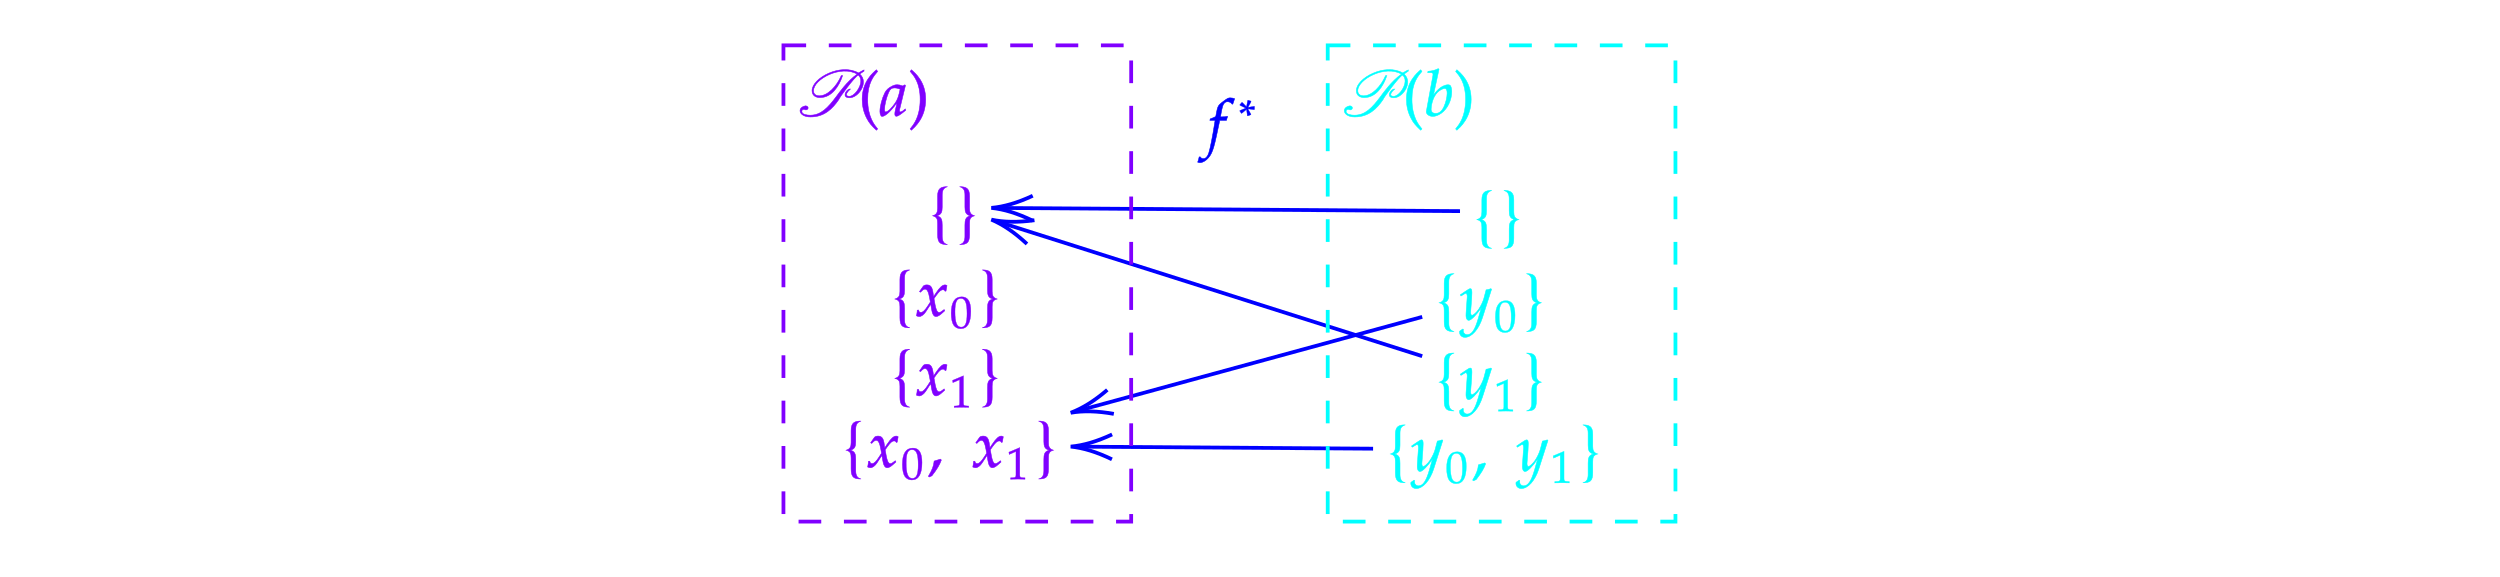
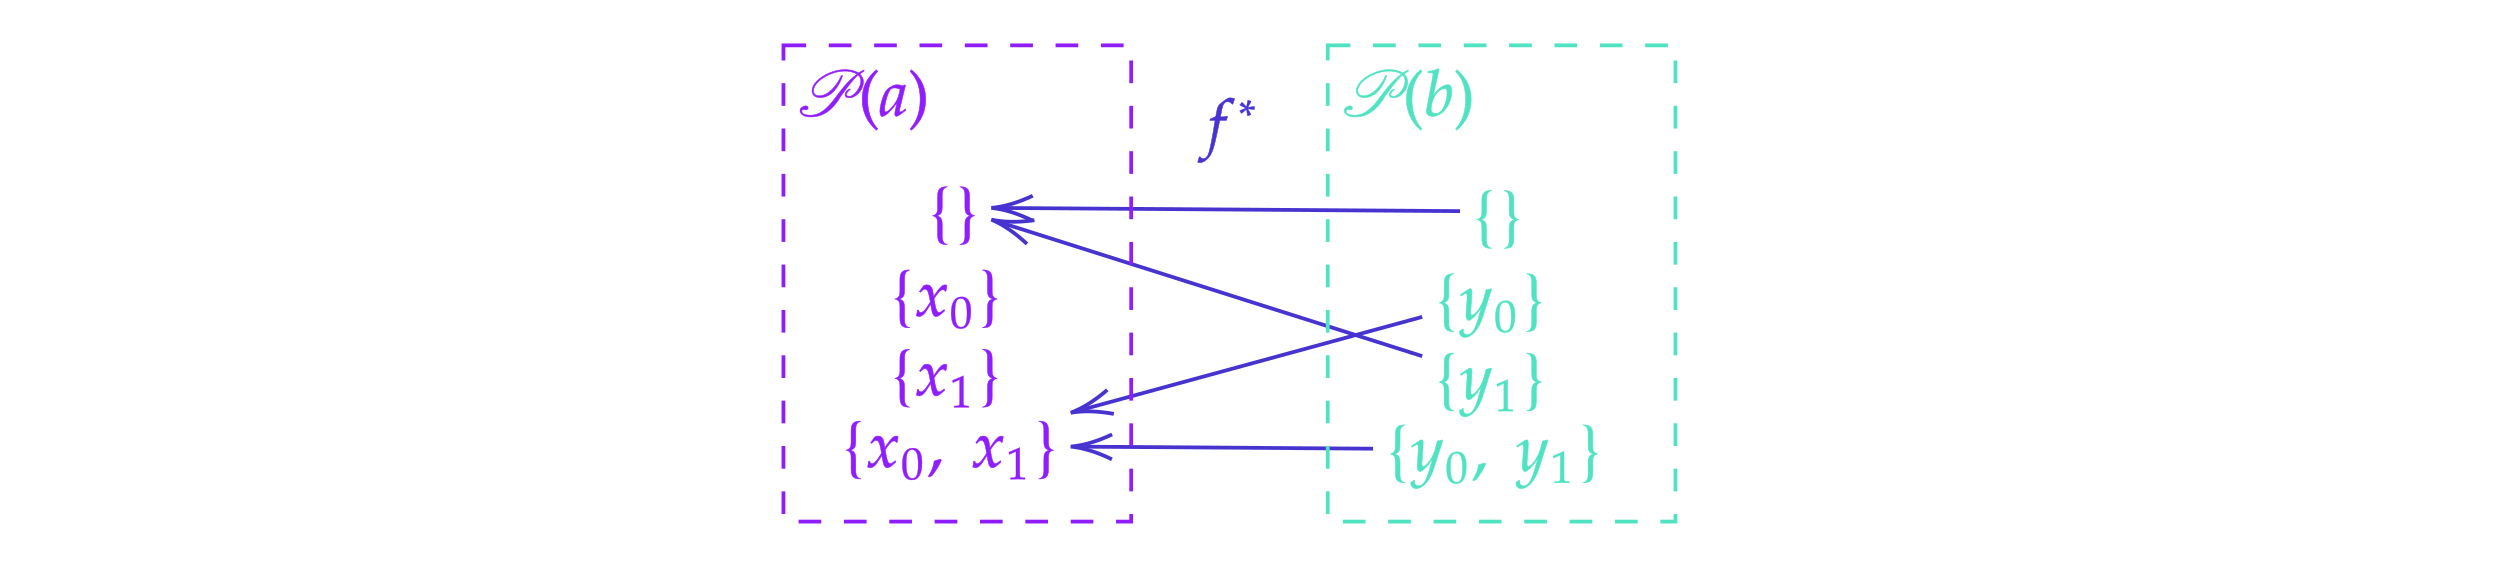
<svg xmlns="http://www.w3.org/2000/svg" x="0" y="0" width="661.433" height="152.4" style="         width:661.433px;         height:152.4px;         background: transparent;         fill: none; ">
  <svg class="role-diagram-draw-area">
    <g class="shapes-region" style="stroke: black; fill: none;">
      <g />
    </g>
    <g>
      <g class="connection-group">
        <g class="arrow-line">
-           <path class="connection real" stroke-dasharray="" d="  M386.28,55.86 L264.28,55.02" style="stroke: rgb(0, 0, 255); stroke-opacity: 1; stroke-width: 1px; fill: none; fill-opacity: 1;" />
-           <g stroke="rgb(0,0,255)" stroke-opacity="1" transform="matrix(0.9999756,0.00698126,-0.00698126,0.9999756,262.279,55.00278)" style="stroke: rgb(0, 0, 255); stroke-width: 1px;">
+           <path class="connection real" stroke-dasharray="" d="  M386.28,55.86 L264.28,55.02" style="stroke: rgb(70, 51, 208); stroke-opacity: 1; stroke-width: 1px; fill: none; fill-opacity: 1;" />
+           <g stroke="rgb(70,51,208)" stroke-opacity="1" transform="matrix(0.9999756,0.00698126,-0.00698126,0.9999756,262.279,55.00278)" style="stroke: rgb(70, 51, 208); stroke-width: 1px;">
            <path d=" M10.93,-3.29 Q4.96,-0.45 0,0 Q4.96,0.45 10.93,3.29" />
          </g>
        </g>
      </g>
      <g class="connection-group">
        <g class="arrow-line">
-           <path class="connection real" stroke-dasharray="" d="  M376.28,83.84 L285.21,108.68" style="stroke: rgb(0, 0, 255); stroke-opacity: 1; stroke-width: 1px; fill: none; fill-opacity: 1;" />
-           <g stroke="rgb(0,0,255)" stroke-opacity="1" transform="matrix(0.9647414,-0.2631996,0.2631996,0.9647414,283.279,109.2061)" style="stroke: rgb(0, 0, 255); stroke-width: 1px;">
+           <path class="connection real" stroke-dasharray="" d="  M376.28,83.84 L285.21,108.68" style="stroke: rgb(70, 51, 208); stroke-opacity: 1; stroke-width: 1px; fill: none; fill-opacity: 1;" />
+           <g stroke="rgb(70,51,208)" stroke-opacity="1" transform="matrix(0.9647414,-0.2631996,0.2631996,0.9647414,283.279,109.2061)" style="stroke: rgb(70, 51, 208); stroke-width: 1px;">
            <path d=" M10.93,-3.29 Q4.96,-0.45 0,0 Q4.96,0.45 10.93,3.29" />
          </g>
        </g>
      </g>
      <g class="connection-group">
        <g class="arrow-line">
-           <path class="connection real" stroke-dasharray="" d="  M376.28,94.23 L264.19,58.71" style="stroke: rgb(0, 0, 255); stroke-opacity: 1; stroke-width: 1px; fill: none; fill-opacity: 1;" />
-           <g stroke="rgb(0,0,255)" stroke-opacity="1" transform="matrix(0.9532962,0.3020371,-0.3020371,0.9532962,262.279,58.10235)" style="stroke: rgb(0, 0, 255); stroke-width: 1px;">
+           <path class="connection real" stroke-dasharray="" d="  M376.28,94.23 L264.19,58.71" style="stroke: rgb(70, 51, 208); stroke-opacity: 1; stroke-width: 1px; fill: none; fill-opacity: 1;" />
+           <g stroke="rgb(70,51,208)" stroke-opacity="1" transform="matrix(0.9532962,0.3020371,-0.3020371,0.9532962,262.279,58.10235)" style="stroke: rgb(70, 51, 208); stroke-width: 1px;">
            <path d=" M10.93,-3.29 Q4.96,-0.45 0,0 Q4.96,0.45 10.93,3.29" />
          </g>
        </g>
      </g>
      <g class="connection-group">
        <g class="arrow-line">
-           <path class="connection real" stroke-dasharray="" d="  M363.28,118.71 L285.28,118.17" style="stroke: rgb(0, 0, 255); stroke-opacity: 1; stroke-width: 1px; fill: none; fill-opacity: 1;" />
-           <g stroke="rgb(0,0,255)" stroke-opacity="1" transform="matrix(0.9999756,0.00698126,-0.00698126,0.9999756,283.279,118.1556)" style="stroke: rgb(0, 0, 255); stroke-width: 1px;">
+           <path class="connection real" stroke-dasharray="" d="  M363.28,118.71 L285.28,118.17" style="stroke: rgb(70, 51, 208); stroke-opacity: 1; stroke-width: 1px; fill: none; fill-opacity: 1;" />
+           <g stroke="rgb(70,51,208)" stroke-opacity="1" transform="matrix(0.9999756,0.00698126,-0.00698126,0.9999756,283.279,118.1556)" style="stroke: rgb(70, 51, 208); stroke-width: 1px;">
            <path d=" M10.93,-3.29 Q4.96,-0.45 0,0 Q4.96,0.45 10.93,3.29" />
          </g>
        </g>
      </g>
    </g>
    <g>
      <g>
-         <rect rx="0" ry="0" x="207.279" y="12" width="92" height="126" style="stroke: rgb(128, 0, 255); stroke-opacity: 1; stroke-width: 1px; fill: none; fill-opacity: 1; stroke-dasharray: 6px, 6px;" />
-       </g>
-       <g>
-         <rect rx="0" ry="0" x="351.279" y="12" width="92" height="126" style="stroke: rgb(0, 255, 255); stroke-opacity: 1; stroke-width: 1px; fill: none; fill-opacity: 1; stroke-dasharray: 6px, 6px;" />
+         <rect rx="0" ry="0" x="207.279" y="12" width="92" height="126" style="stroke: rgb(144, 29, 254); stroke-opacity: 1; stroke-width: 1px; fill: none; fill-opacity: 1; stroke-dasharray: 6px, 6px;" />
+       </g>
+       <g>
+         <rect rx="0" ry="0" x="351.279" y="12" width="92" height="126" style="stroke: rgb(80, 227, 194); stroke-opacity: 1; stroke-width: 1px; fill: none; fill-opacity: 1; stroke-dasharray: 6px, 6px;" />
      </g>
    </g>
    <g />
  </svg>
  <svg width="660" height="150.967" style="width:660px;height:150.967px;font-family:Asana-Math, Asana;background:transparent;">
    <g>
      <g>
        <g>
          <g transform="matrix(1,0,0,1,715.7833,27.61667)">
            <path transform="matrix(0.017,0,0,-0.017,0,0)" d="M263 689C108 689 29 566 29 324C29 207 50 106 85 57C120 8 176 -20 238 -20C389 -20 465 110 465 366C465 585 400 689 263 689ZM245 654C342 654 381 556 381 316C381 103 343 15 251 15C154 15 113 116 113 360C113 571 150 654 245 654Z" stroke="rgb(0,0,0)" stroke-opacity="1" stroke-width="8" fill="rgb(0,0,0)" fill-opacity="1" />
          </g>
        </g>
      </g>
    </g>
    <g>
      <g>
        <g>
          <g transform="matrix(1,0,0,1,317.3,38.35001)">
-             <path transform="matrix(0.017,0,0,-0.017,0,0)" d="M345 437L329 437L350 549C366 635 394 673 440 673C470 673 497 658 512 634L522 638C527 654 537 685 545 705L550 720C534 727 503 733 480 733C469 733 453 730 445 726C421 715 339 654 316 630C294 608 282 578 271 521L256 442C215 422 195 414 170 405L165 383L246 383L237 327C207 132 170 -54 148 -123C130 -182 100 -213 64 -213C41 -213 30 -206 12 -184L-2 -188C-6 -211 -20 -259 -25 -268C-16 -273 -1 -276 10 -276C51 -276 105 -245 144 -198C215 -114 235 -18 319 383L423 383C427 402 434 425 440 439L436 446C407 439 408 437 345 437Z" stroke="rgb(0,0,255)" stroke-opacity="1" stroke-width="8" fill="rgb(0,0,255)" fill-opacity="1" />
+             <path transform="matrix(0.017,0,0,-0.017,0,0)" d="M345 437L329 437L350 549C366 635 394 673 440 673C470 673 497 658 512 634L522 638C527 654 537 685 545 705L550 720C534 727 503 733 480 733C469 733 453 730 445 726C421 715 339 654 316 630C294 608 282 578 271 521L256 442C215 422 195 414 170 405L165 383L246 383L237 327C207 132 170 -54 148 -123C130 -182 100 -213 64 -213C41 -213 30 -206 12 -184L-2 -188C-6 -211 -20 -259 -25 -268C-16 -273 -1 -276 10 -276C51 -276 105 -245 144 -198C215 -114 235 -18 319 383L423 383C427 402 434 425 440 439L436 446C407 439 408 437 345 437Z" stroke="rgb(70,51,208)" stroke-opacity="1" stroke-width="8" fill="rgb(70,51,208)" fill-opacity="1" />
          </g>
        </g>
        <g>
          <g>
            <g>
              <g>
                <g transform="matrix(1,0,0,1,327.6333,31.83335)">
-                   <path transform="matrix(0.0119,0,0,-0.0119,0,0)" d="M358 245L358 307L352 311L213 287L282 412L279 427L217 446L208 442L182 299L87 397L77 397L33 345L36 335L167 271L36 217L31 208L67 157L77 157L183 245L201 103L211 99L279 125L279 135L211 257L349 237Z" stroke="rgb(0,0,255)" stroke-opacity="1" stroke-width="8" fill="rgb(0,0,255)" fill-opacity="1" />
+                   <path transform="matrix(0.0119,0,0,-0.0119,0,0)" d="M358 245L358 307L352 311L213 287L282 412L279 427L217 446L208 442L182 299L87 397L77 397L33 345L36 335L167 271L36 217L31 208L67 157L77 157L183 245L201 103L211 99L279 125L279 135L211 257L349 237Z" stroke="rgb(70,51,208)" stroke-opacity="1" stroke-width="8" fill="rgb(70,51,208)" fill-opacity="1" />
                </g>
              </g>
            </g>
          </g>
        </g>
      </g>
    </g>
    <g>
      <g>
        <g>
          <g transform="matrix(1,0,0,1,210.95,30.61667)">
-             <path transform="matrix(0.017,0,0,-0.017,0,0)" d="M207 -19C423 -19 550 112 645 251C645 269 894 611 950 633C980 601 988 577 988 536C988 442 885 294 801 302C721 310 793 387 826 415L810 415C756 400 691 283 807 279C954 274 1117 523 973 647C991 665 1019 680 1038 694L1038 713C985 689 971 673 953 666L953 665C677 826 229 584 229 391C229 304 301 282 351 282C536 282 649 457 705 625L685 625C612 457 474 310 343 310C288 310 252 337 252 389C252 570 683 795 932 647C782 546 638 341 613 307C475 120 366 8 200 8C150 8 70 20 70 66C70 103 104 103 134 90C178 95 183 147 130 154C-14 129 24 -22 207 -19Z" stroke="rgb(128,0,255)" stroke-opacity="1" stroke-width="8" fill="rgb(128,0,255)" fill-opacity="1" />
+             <path transform="matrix(0.017,0,0,-0.017,0,0)" d="M207 -19C423 -19 550 112 645 251C645 269 894 611 950 633C980 601 988 577 988 536C988 442 885 294 801 302C721 310 793 387 826 415L810 415C756 400 691 283 807 279C954 274 1117 523 973 647C991 665 1019 680 1038 694L1038 713C985 689 971 673 953 666L953 665C677 826 229 584 229 391C229 304 301 282 351 282C536 282 649 457 705 625L685 625C612 457 474 310 343 310C288 310 252 337 252 389C252 570 683 795 932 647C782 546 638 341 613 307C475 120 366 8 200 8C150 8 70 20 70 66C70 103 104 103 134 90C178 95 183 147 130 154C-14 129 24 -22 207 -19Z" stroke="rgb(144,29,254)" stroke-opacity="1" stroke-width="8" fill="rgb(144,29,254)" fill-opacity="1" />
          </g>
        </g>
        <g>
          <g transform="matrix(1,0,0,1,227.0833,30.79999)">
-             <path transform="matrix(0.017,0,0,-0.017,0,0)" d="M146 266C146 526 243 632 301 700L282 726C225 675 60 542 60 266C60 159 85 58 133 -32C168 -99 200 -138 282 -215L301 -194C255 -137 146 -15 146 266Z" stroke="rgb(128,0,255)" stroke-opacity="1" stroke-width="8" fill="rgb(128,0,255)" fill-opacity="1" />
+             <path transform="matrix(0.017,0,0,-0.017,0,0)" d="M146 266C146 526 243 632 301 700L282 726C225 675 60 542 60 266C60 159 85 58 133 -32C168 -99 200 -138 282 -215L301 -194C255 -137 146 -15 146 266Z" stroke="rgb(144,29,254)" stroke-opacity="1" stroke-width="8" fill="rgb(144,29,254)" fill-opacity="1" />
          </g>
        </g>
        <g>
          <g transform="matrix(1,0,0,1,232.7333,30.61667)">
-             <path transform="matrix(0.017,0,0,-0.017,0,0)" d="M271 204L242 77C238 60 236 42 236 26C236 4 245 -9 260 -9C283 -9 324 17 406 85L399 106C375 86 346 59 324 59C315 59 309 68 309 82C309 87 309 90 310 93L402 472L392 481L359 463C318 478 301 482 274 482C246 482 226 477 199 464C137 433 104 403 79 354C35 265 4 145 4 67C4 23 19 -11 38 -11C75 -11 155 41 271 204ZM319 414C297 305 278 253 244 201C187 117 126 59 94 59C82 59 76 72 76 99C76 163 104 280 139 360C163 415 186 433 234 433C257 433 275 429 319 414Z" stroke="rgb(128,0,255)" stroke-opacity="1" stroke-width="8" fill="rgb(128,0,255)" fill-opacity="1" />
+             <path transform="matrix(0.017,0,0,-0.017,0,0)" d="M271 204L242 77C238 60 236 42 236 26C236 4 245 -9 260 -9C283 -9 324 17 406 85L399 106C375 86 346 59 324 59C315 59 309 68 309 82C309 87 309 90 310 93L402 472L392 481L359 463C318 478 301 482 274 482C246 482 226 477 199 464C137 433 104 403 79 354C35 265 4 145 4 67C4 23 19 -11 38 -11C75 -11 155 41 271 204ZM319 414C297 305 278 253 244 201C187 117 126 59 94 59C82 59 76 72 76 99C76 163 104 280 139 360C163 415 186 433 234 433C257 433 275 429 319 414Z" stroke="rgb(144,29,254)" stroke-opacity="1" stroke-width="8" fill="rgb(144,29,254)" fill-opacity="1" />
          </g>
        </g>
        <g>
          <g transform="matrix(1,0,0,1,240.2667,30.79999)">
-             <path transform="matrix(0.017,0,0,-0.017,0,0)" d="M51 726L32 700C87 636 187 526 187 266C187 -10 83 -131 32 -194L51 -215C104 -165 273 -23 273 265C273 542 108 675 51 726Z" stroke="rgb(128,0,255)" stroke-opacity="1" stroke-width="8" fill="rgb(128,0,255)" fill-opacity="1" />
+             <path transform="matrix(0.017,0,0,-0.017,0,0)" d="M51 726L32 700C87 636 187 526 187 266C187 -10 83 -131 32 -194L51 -215C104 -165 273 -23 273 265C273 542 108 675 51 726Z" stroke="rgb(144,29,254)" stroke-opacity="1" stroke-width="8" fill="rgb(144,29,254)" fill-opacity="1" />
          </g>
        </g>
      </g>
      <g />
      <g />
      <g />
      <g />
      <g>
        <g>
          <g transform="matrix(1,0,0,1,210.95,132.6167)">
-             <path transform="matrix(0.017,0,0,-0.017,0,0)" d="" stroke="rgb(128,0,255)" stroke-opacity="1" stroke-width="8" fill="rgb(128,0,255)" fill-opacity="1" />
+             <path transform="matrix(0.017,0,0,-0.017,0,0)" d="" stroke="rgb(144,29,254)" stroke-opacity="1" stroke-width="8" fill="rgb(144,29,254)" fill-opacity="1" />
          </g>
        </g>
      </g>
    </g>
    <g>
      <g>
        <g>
          <g transform="matrix(1,0,0,1,245.7833,61.73334)">
-             <path transform="matrix(0.017,0,0,-0.017,0,0)" d="M289 -175C226 -161 206 -117 206 -45L206 128C206 207 197 253 125 272L125 274C194 292 206 335 206 409L206 595C206 667 224 707 289 726C189 726 134 703 134 578L134 392C134 327 120 292 58 273C124 254 134 223 134 151L134 -17C134 -149 176 -175 289 -175Z" stroke="rgb(128,0,255)" stroke-opacity="1" stroke-width="8" fill="rgb(128,0,255)" fill-opacity="1" />
+             <path transform="matrix(0.017,0,0,-0.017,0,0)" d="M289 -175C226 -161 206 -117 206 -45L206 128C206 207 197 253 125 272L125 274C194 292 206 335 206 409L206 595C206 667 224 707 289 726C189 726 134 703 134 578L134 392C134 327 120 292 58 273C124 254 134 223 134 151L134 -17C134 -149 176 -175 289 -175Z" stroke="rgb(144,29,254)" stroke-opacity="1" stroke-width="8" fill="rgb(144,29,254)" fill-opacity="1" />
          </g>
        </g>
        <g>
          <g transform="matrix(1,0,0,1,253.1333,61.73334)">
-             <path transform="matrix(0.017,0,0,-0.017,0,0)" d="M275 273C213 292 199 327 199 392L199 578C199 703 144 726 44 726C109 707 127 667 127 595L127 409C127 335 139 292 208 274L208 272C136 253 127 207 127 128L127 -45C127 -117 107 -161 44 -175C157 -175 199 -149 199 -17L199 151C199 223 209 254 275 273Z" stroke="rgb(128,0,255)" stroke-opacity="1" stroke-width="8" fill="rgb(128,0,255)" fill-opacity="1" />
+             <path transform="matrix(0.017,0,0,-0.017,0,0)" d="M275 273C213 292 199 327 199 392L199 578C199 703 144 726 44 726C109 707 127 667 127 595L127 409C127 335 139 292 208 274L208 272C136 253 127 207 127 128L127 -45C127 -117 107 -161 44 -175C157 -175 199 -149 199 -17L199 151C199 223 209 254 275 273Z" stroke="rgb(144,29,254)" stroke-opacity="1" stroke-width="8" fill="rgb(144,29,254)" fill-opacity="1" />
          </g>
        </g>
      </g>
    </g>
    <g>
      <g>
        <g>
          <g transform="matrix(1,0,0,1,235.8167,83.75)">
-             <path transform="matrix(0.017,0,0,-0.017,0,0)" d="M289 -175C226 -161 206 -117 206 -45L206 128C206 207 197 253 125 272L125 274C194 292 206 335 206 409L206 595C206 667 224 707 289 726C189 726 134 703 134 578L134 392C134 327 120 292 58 273C124 254 134 223 134 151L134 -17C134 -149 176 -175 289 -175Z" stroke="rgb(128,0,255)" stroke-opacity="1" stroke-width="8" fill="rgb(128,0,255)" fill-opacity="1" />
+             <path transform="matrix(0.017,0,0,-0.017,0,0)" d="M289 -175C226 -161 206 -117 206 -45L206 128C206 207 197 253 125 272L125 274C194 292 206 335 206 409L206 595C206 667 224 707 289 726C189 726 134 703 134 578L134 392C134 327 120 292 58 273C124 254 134 223 134 151L134 -17C134 -149 176 -175 289 -175Z" stroke="rgb(144,29,254)" stroke-opacity="1" stroke-width="8" fill="rgb(144,29,254)" fill-opacity="1" />
          </g>
        </g>
        <g>
          <g transform="matrix(1,0,0,1,242.3167,83.56665)">
-             <path transform="matrix(0.017,0,0,-0.017,0,0)" d="M9 1C24 -7 40 -11 52 -11C85 -11 124 18 155 65L231 182L242 113C255 28 278 -11 314 -11C336 -11 368 6 400 35L449 79L440 98C404 68 379 53 363 53C348 53 335 63 325 83C316 102 305 139 300 168L282 269L317 318C364 383 391 406 422 406C438 406 450 398 455 383L469 387L484 472C472 479 463 482 454 482C414 482 374 446 312 354L275 299L269 347C257 446 230 482 171 482C145 482 123 474 114 461L56 378L73 368C103 402 123 416 142 416C175 416 197 375 214 277L225 215L185 153C142 86 108 54 80 54C65 54 54 58 52 63L41 91L21 88C21 53 13 27 9 1Z" stroke="rgb(128,0,255)" stroke-opacity="1" stroke-width="8" fill="rgb(128,0,255)" fill-opacity="1" />
+             <path transform="matrix(0.017,0,0,-0.017,0,0)" d="M9 1C24 -7 40 -11 52 -11C85 -11 124 18 155 65L231 182L242 113C255 28 278 -11 314 -11C336 -11 368 6 400 35L449 79L440 98C404 68 379 53 363 53C348 53 335 63 325 83C316 102 305 139 300 168L282 269L317 318C364 383 391 406 422 406C438 406 450 398 455 383L469 387L484 472C472 479 463 482 454 482C414 482 374 446 312 354L275 299L269 347C257 446 230 482 171 482C145 482 123 474 114 461L56 378L73 368C103 402 123 416 142 416C175 416 197 375 214 277L225 215L185 153C142 86 108 54 80 54C65 54 54 58 52 63L41 91L21 88C21 53 13 27 9 1Z" stroke="rgb(144,29,254)" stroke-opacity="1" stroke-width="8" fill="rgb(144,29,254)" fill-opacity="1" />
          </g>
        </g>
        <g>
          <g>
            <g>
              <g>
                <g transform="matrix(1,0,0,1,251.3167,86.73334)">
-                   <path transform="matrix(0.0119,0,0,-0.0119,0,0)" d="M263 689C108 689 29 566 29 324C29 207 50 106 85 57C120 8 176 -20 238 -20C389 -20 465 110 465 366C465 585 400 689 263 689ZM245 654C342 654 381 556 381 316C381 103 343 15 251 15C154 15 113 116 113 360C113 571 150 654 245 654Z" stroke="rgb(128,0,255)" stroke-opacity="1" stroke-width="8" fill="rgb(128,0,255)" fill-opacity="1" />
+                   <path transform="matrix(0.0119,0,0,-0.0119,0,0)" d="M263 689C108 689 29 566 29 324C29 207 50 106 85 57C120 8 176 -20 238 -20C389 -20 465 110 465 366C465 585 400 689 263 689ZM245 654C342 654 381 556 381 316C381 103 343 15 251 15C154 15 113 116 113 360C113 571 150 654 245 654Z" stroke="rgb(144,29,254)" stroke-opacity="1" stroke-width="8" fill="rgb(144,29,254)" fill-opacity="1" />
                </g>
              </g>
            </g>
          </g>
        </g>
        <g>
          <g transform="matrix(1,0,0,1,259.1166,83.75)">
-             <path transform="matrix(0.017,0,0,-0.017,0,0)" d="M275 273C213 292 199 327 199 392L199 578C199 703 144 726 44 726C109 707 127 667 127 595L127 409C127 335 139 292 208 274L208 272C136 253 127 207 127 128L127 -45C127 -117 107 -161 44 -175C157 -175 199 -149 199 -17L199 151C199 223 209 254 275 273Z" stroke="rgb(128,0,255)" stroke-opacity="1" stroke-width="8" fill="rgb(128,0,255)" fill-opacity="1" />
+             <path transform="matrix(0.017,0,0,-0.017,0,0)" d="M275 273C213 292 199 327 199 392L199 578C199 703 144 726 44 726C109 707 127 667 127 595L127 409C127 335 139 292 208 274L208 272C136 253 127 207 127 128L127 -45C127 -117 107 -161 44 -175C157 -175 199 -149 199 -17L199 151C199 223 209 254 275 273Z" stroke="rgb(144,29,254)" stroke-opacity="1" stroke-width="8" fill="rgb(144,29,254)" fill-opacity="1" />
          </g>
        </g>
      </g>
    </g>
    <g>
      <g>
        <g>
          <g transform="matrix(1,0,0,1,235.8167,104.75)">
-             <path transform="matrix(0.017,0,0,-0.017,0,0)" d="M289 -175C226 -161 206 -117 206 -45L206 128C206 207 197 253 125 272L125 274C194 292 206 335 206 409L206 595C206 667 224 707 289 726C189 726 134 703 134 578L134 392C134 327 120 292 58 273C124 254 134 223 134 151L134 -17C134 -149 176 -175 289 -175Z" stroke="rgb(128,0,255)" stroke-opacity="1" stroke-width="8" fill="rgb(128,0,255)" fill-opacity="1" />
+             <path transform="matrix(0.017,0,0,-0.017,0,0)" d="M289 -175C226 -161 206 -117 206 -45L206 128C206 207 197 253 125 272L125 274C194 292 206 335 206 409L206 595C206 667 224 707 289 726C189 726 134 703 134 578L134 392C134 327 120 292 58 273C124 254 134 223 134 151L134 -17C134 -149 176 -175 289 -175Z" stroke="rgb(144,29,254)" stroke-opacity="1" stroke-width="8" fill="rgb(144,29,254)" fill-opacity="1" />
          </g>
        </g>
        <g>
          <g transform="matrix(1,0,0,1,242.3167,104.5667)">
-             <path transform="matrix(0.017,0,0,-0.017,0,0)" d="M9 1C24 -7 40 -11 52 -11C85 -11 124 18 155 65L231 182L242 113C255 28 278 -11 314 -11C336 -11 368 6 400 35L449 79L440 98C404 68 379 53 363 53C348 53 335 63 325 83C316 102 305 139 300 168L282 269L317 318C364 383 391 406 422 406C438 406 450 398 455 383L469 387L484 472C472 479 463 482 454 482C414 482 374 446 312 354L275 299L269 347C257 446 230 482 171 482C145 482 123 474 114 461L56 378L73 368C103 402 123 416 142 416C175 416 197 375 214 277L225 215L185 153C142 86 108 54 80 54C65 54 54 58 52 63L41 91L21 88C21 53 13 27 9 1Z" stroke="rgb(128,0,255)" stroke-opacity="1" stroke-width="8" fill="rgb(128,0,255)" fill-opacity="1" />
+             <path transform="matrix(0.017,0,0,-0.017,0,0)" d="M9 1C24 -7 40 -11 52 -11C85 -11 124 18 155 65L231 182L242 113C255 28 278 -11 314 -11C336 -11 368 6 400 35L449 79L440 98C404 68 379 53 363 53C348 53 335 63 325 83C316 102 305 139 300 168L282 269L317 318C364 383 391 406 422 406C438 406 450 398 455 383L469 387L484 472C472 479 463 482 454 482C414 482 374 446 312 354L275 299L269 347C257 446 230 482 171 482C145 482 123 474 114 461L56 378L73 368C103 402 123 416 142 416C175 416 197 375 214 277L225 215L185 153C142 86 108 54 80 54C65 54 54 58 52 63L41 91L21 88C21 53 13 27 9 1Z" stroke="rgb(144,29,254)" stroke-opacity="1" stroke-width="8" fill="rgb(144,29,254)" fill-opacity="1" />
          </g>
        </g>
        <g>
          <g>
            <g>
              <g>
                <g transform="matrix(1,0,0,1,251.3167,107.75)">
-                   <path transform="matrix(0.0119,0,0,-0.0119,0,0)" d="M418 -3L418 27L366 30C311 33 301 44 301 96L301 700L60 598L67 548L217 614L217 96C217 44 206 33 152 30L96 27L96 -3C250 0 250 0 261 0C292 0 402 -3 418 -3Z" stroke="rgb(128,0,255)" stroke-opacity="1" stroke-width="8" fill="rgb(128,0,255)" fill-opacity="1" />
+                   <path transform="matrix(0.0119,0,0,-0.0119,0,0)" d="M418 -3L418 27L366 30C311 33 301 44 301 96L301 700L60 598L67 548L217 614L217 96C217 44 206 33 152 30L96 27L96 -3C250 0 250 0 261 0C292 0 402 -3 418 -3Z" stroke="rgb(144,29,254)" stroke-opacity="1" stroke-width="8" fill="rgb(144,29,254)" fill-opacity="1" />
                </g>
              </g>
            </g>
          </g>
        </g>
        <g>
          <g transform="matrix(1,0,0,1,259.1166,104.75)">
-             <path transform="matrix(0.017,0,0,-0.017,0,0)" d="M275 273C213 292 199 327 199 392L199 578C199 703 144 726 44 726C109 707 127 667 127 595L127 409C127 335 139 292 208 274L208 272C136 253 127 207 127 128L127 -45C127 -117 107 -161 44 -175C157 -175 199 -149 199 -17L199 151C199 223 209 254 275 273Z" stroke="rgb(128,0,255)" stroke-opacity="1" stroke-width="8" fill="rgb(128,0,255)" fill-opacity="1" />
+             <path transform="matrix(0.017,0,0,-0.017,0,0)" d="M275 273C213 292 199 327 199 392L199 578C199 703 144 726 44 726C109 707 127 667 127 595L127 409C127 335 139 292 208 274L208 272C136 253 127 207 127 128L127 -45C127 -117 107 -161 44 -175C157 -175 199 -149 199 -17L199 151C199 223 209 254 275 273Z" stroke="rgb(144,29,254)" stroke-opacity="1" stroke-width="8" fill="rgb(144,29,254)" fill-opacity="1" />
          </g>
        </g>
      </g>
    </g>
    <g>
      <g>
        <g>
          <g transform="matrix(1,0,0,1,222.9,123.75)">
-             <path transform="matrix(0.017,0,0,-0.017,0,0)" d="M289 -175C226 -161 206 -117 206 -45L206 128C206 207 197 253 125 272L125 274C194 292 206 335 206 409L206 595C206 667 224 707 289 726C189 726 134 703 134 578L134 392C134 327 120 292 58 273C124 254 134 223 134 151L134 -17C134 -149 176 -175 289 -175Z" stroke="rgb(128,0,255)" stroke-opacity="1" stroke-width="8" fill="rgb(128,0,255)" fill-opacity="1" />
+             <path transform="matrix(0.017,0,0,-0.017,0,0)" d="M289 -175C226 -161 206 -117 206 -45L206 128C206 207 197 253 125 272L125 274C194 292 206 335 206 409L206 595C206 667 224 707 289 726C189 726 134 703 134 578L134 392C134 327 120 292 58 273C124 254 134 223 134 151L134 -17C134 -149 176 -175 289 -175Z" stroke="rgb(144,29,254)" stroke-opacity="1" stroke-width="8" fill="rgb(144,29,254)" fill-opacity="1" />
          </g>
        </g>
        <g>
          <g transform="matrix(1,0,0,1,229.4,123.5667)">
-             <path transform="matrix(0.017,0,0,-0.017,0,0)" d="M9 1C24 -7 40 -11 52 -11C85 -11 124 18 155 65L231 182L242 113C255 28 278 -11 314 -11C336 -11 368 6 400 35L449 79L440 98C404 68 379 53 363 53C348 53 335 63 325 83C316 102 305 139 300 168L282 269L317 318C364 383 391 406 422 406C438 406 450 398 455 383L469 387L484 472C472 479 463 482 454 482C414 482 374 446 312 354L275 299L269 347C257 446 230 482 171 482C145 482 123 474 114 461L56 378L73 368C103 402 123 416 142 416C175 416 197 375 214 277L225 215L185 153C142 86 108 54 80 54C65 54 54 58 52 63L41 91L21 88C21 53 13 27 9 1Z" stroke="rgb(128,0,255)" stroke-opacity="1" stroke-width="8" fill="rgb(128,0,255)" fill-opacity="1" />
+             <path transform="matrix(0.017,0,0,-0.017,0,0)" d="M9 1C24 -7 40 -11 52 -11C85 -11 124 18 155 65L231 182L242 113C255 28 278 -11 314 -11C336 -11 368 6 400 35L449 79L440 98C404 68 379 53 363 53C348 53 335 63 325 83C316 102 305 139 300 168L282 269L317 318C364 383 391 406 422 406C438 406 450 398 455 383L469 387L484 472C472 479 463 482 454 482C414 482 374 446 312 354L275 299L269 347C257 446 230 482 171 482C145 482 123 474 114 461L56 378L73 368C103 402 123 416 142 416C175 416 197 375 214 277L225 215L185 153C142 86 108 54 80 54C65 54 54 58 52 63L41 91L21 88C21 53 13 27 9 1Z" stroke="rgb(144,29,254)" stroke-opacity="1" stroke-width="8" fill="rgb(144,29,254)" fill-opacity="1" />
          </g>
        </g>
        <g>
          <g>
            <g>
              <g>
                <g transform="matrix(1,0,0,1,238.4,126.75)">
-                   <path transform="matrix(0.0119,0,0,-0.0119,0,0)" d="M263 689C108 689 29 566 29 324C29 207 50 106 85 57C120 8 176 -20 238 -20C389 -20 465 110 465 366C465 585 400 689 263 689ZM245 654C342 654 381 556 381 316C381 103 343 15 251 15C154 15 113 116 113 360C113 571 150 654 245 654Z" stroke="rgb(128,0,255)" stroke-opacity="1" stroke-width="8" fill="rgb(128,0,255)" fill-opacity="1" />
+                   <path transform="matrix(0.0119,0,0,-0.0119,0,0)" d="M263 689C108 689 29 566 29 324C29 207 50 106 85 57C120 8 176 -20 238 -20C389 -20 465 110 465 366C465 585 400 689 263 689ZM245 654C342 654 381 556 381 316C381 103 343 15 251 15C154 15 113 116 113 360C113 571 150 654 245 654Z" stroke="rgb(144,29,254)" stroke-opacity="1" stroke-width="8" fill="rgb(144,29,254)" fill-opacity="1" />
                </g>
              </g>
            </g>
          </g>
        </g>
        <g>
          <g transform="matrix(1,0,0,1,245.35,123.5667)">
-             <path transform="matrix(0.017,0,0,-0.017,0,0)" d="M204 123C177 114 159 108 106 93C99 17 74 -48 16 -144L30 -155L71 -136C152 -31 190 32 218 109Z" stroke="rgb(128,0,255)" stroke-opacity="1" stroke-width="8" fill="rgb(128,0,255)" fill-opacity="1" />
+             <path transform="matrix(0.017,0,0,-0.017,0,0)" d="M204 123C177 114 159 108 106 93C99 17 74 -48 16 -144L30 -155L71 -136C152 -31 190 32 218 109Z" stroke="rgb(144,29,254)" stroke-opacity="1" stroke-width="8" fill="rgb(144,29,254)" fill-opacity="1" />
          </g>
        </g>
        <g>
          <g transform="matrix(1,0,0,1,252.9833,123.5667)">
-             <path transform="matrix(0.017,0,0,-0.017,0,0)" d="M258 1C273 -7 289 -11 301 -11C334 -11 373 18 404 65L480 182L491 113C504 28 527 -11 563 -11C585 -11 617 6 649 35L698 79L689 98C653 68 628 53 612 53C597 53 584 63 574 83C565 102 554 139 549 168L531 269L566 318C613 383 640 406 671 406C687 406 699 398 704 383L718 387L733 472C721 479 712 482 703 482C663 482 623 446 561 354L524 299L518 347C506 446 479 482 420 482C394 482 372 474 363 461L305 378L322 368C352 402 372 416 391 416C424 416 446 375 463 277L474 215L434 153C391 86 357 54 329 54C314 54 303 58 301 63L290 91L270 88C270 53 262 27 258 1Z" stroke="rgb(128,0,255)" stroke-opacity="1" stroke-width="8" fill="rgb(128,0,255)" fill-opacity="1" />
+             <path transform="matrix(0.017,0,0,-0.017,0,0)" d="M258 1C273 -7 289 -11 301 -11C334 -11 373 18 404 65L480 182L491 113C504 28 527 -11 563 -11C585 -11 617 6 649 35L698 79L689 98C653 68 628 53 612 53C597 53 584 63 574 83C565 102 554 139 549 168L531 269L566 318C613 383 640 406 671 406C687 406 699 398 704 383L718 387L733 472C721 479 712 482 703 482C663 482 623 446 561 354L524 299L518 347C506 446 479 482 420 482C394 482 372 474 363 461L305 378L322 368C352 402 372 416 391 416C424 416 446 375 463 277L474 215L434 153C391 86 357 54 329 54C314 54 303 58 301 63L290 91L270 88C270 53 262 27 258 1Z" stroke="rgb(144,29,254)" stroke-opacity="1" stroke-width="8" fill="rgb(144,29,254)" fill-opacity="1" />
          </g>
        </g>
        <g>
          <g>
            <g>
              <g>
                <g transform="matrix(1,0,0,1,266.2167,126.75)">
-                   <path transform="matrix(0.0119,0,0,-0.0119,0,0)" d="M418 -3L418 27L366 30C311 33 301 44 301 96L301 700L60 598L67 548L217 614L217 96C217 44 206 33 152 30L96 27L96 -3C250 0 250 0 261 0C292 0 402 -3 418 -3Z" stroke="rgb(128,0,255)" stroke-opacity="1" stroke-width="8" fill="rgb(128,0,255)" fill-opacity="1" />
+                   <path transform="matrix(0.0119,0,0,-0.0119,0,0)" d="M418 -3L418 27L366 30C311 33 301 44 301 96L301 700L60 598L67 548L217 614L217 96C217 44 206 33 152 30L96 27L96 -3C250 0 250 0 261 0C292 0 402 -3 418 -3Z" stroke="rgb(144,29,254)" stroke-opacity="1" stroke-width="8" fill="rgb(144,29,254)" fill-opacity="1" />
                </g>
              </g>
            </g>
          </g>
        </g>
        <g>
          <g transform="matrix(1,0,0,1,274.0167,123.75)">
-             <path transform="matrix(0.017,0,0,-0.017,0,0)" d="M275 273C213 292 199 327 199 392L199 578C199 703 144 726 44 726C109 707 127 667 127 595L127 409C127 335 139 292 208 274L208 272C136 253 127 207 127 128L127 -45C127 -117 107 -161 44 -175C157 -175 199 -149 199 -17L199 151C199 223 209 254 275 273Z" stroke="rgb(128,0,255)" stroke-opacity="1" stroke-width="8" fill="rgb(128,0,255)" fill-opacity="1" />
+             <path transform="matrix(0.017,0,0,-0.017,0,0)" d="M275 273C213 292 199 327 199 392L199 578C199 703 144 726 44 726C109 707 127 667 127 595L127 409C127 335 139 292 208 274L208 272C136 253 127 207 127 128L127 -45C127 -117 107 -161 44 -175C157 -175 199 -149 199 -17L199 151C199 223 209 254 275 273Z" stroke="rgb(144,29,254)" stroke-opacity="1" stroke-width="8" fill="rgb(144,29,254)" fill-opacity="1" />
          </g>
        </g>
      </g>
    </g>
    <g>
      <g>
        <g>
          <g transform="matrix(1,0,0,1,354.95,30.61667)">
-             <path transform="matrix(0.017,0,0,-0.017,0,0)" d="M207 -19C423 -19 550 112 645 251C645 269 894 611 950 633C980 601 988 577 988 536C988 442 885 294 801 302C721 310 793 387 826 415L810 415C756 400 691 283 807 279C954 274 1117 523 973 647C991 665 1019 680 1038 694L1038 713C985 689 971 673 953 666L953 665C677 826 229 584 229 391C229 304 301 282 351 282C536 282 649 457 705 625L685 625C612 457 474 310 343 310C288 310 252 337 252 389C252 570 683 795 932 647C782 546 638 341 613 307C475 120 366 8 200 8C150 8 70 20 70 66C70 103 104 103 134 90C178 95 183 147 130 154C-14 129 24 -22 207 -19Z" stroke="rgb(0,255,255)" stroke-opacity="1" stroke-width="8" fill="rgb(0,255,255)" fill-opacity="1" />
+             <path transform="matrix(0.017,0,0,-0.017,0,0)" d="M207 -19C423 -19 550 112 645 251C645 269 894 611 950 633C980 601 988 577 988 536C988 442 885 294 801 302C721 310 793 387 826 415L810 415C756 400 691 283 807 279C954 274 1117 523 973 647C991 665 1019 680 1038 694L1038 713C985 689 971 673 953 666L953 665C677 826 229 584 229 391C229 304 301 282 351 282C536 282 649 457 705 625L685 625C612 457 474 310 343 310C288 310 252 337 252 389C252 570 683 795 932 647C782 546 638 341 613 307C475 120 366 8 200 8C150 8 70 20 70 66C70 103 104 103 134 90C178 95 183 147 130 154C-14 129 24 -22 207 -19Z" stroke="rgb(80,227,194)" stroke-opacity="1" stroke-width="8" fill="rgb(80,227,194)" fill-opacity="1" />
          </g>
        </g>
        <g>
          <g transform="matrix(1,0,0,1,371.0833,30.79999)">
-             <path transform="matrix(0.017,0,0,-0.017,0,0)" d="M146 266C146 526 243 632 301 700L282 726C225 675 60 542 60 266C60 159 85 58 133 -32C168 -99 200 -138 282 -215L301 -194C255 -137 146 -15 146 266Z" stroke="rgb(0,255,255)" stroke-opacity="1" stroke-width="8" fill="rgb(0,255,255)" fill-opacity="1" />
+             <path transform="matrix(0.017,0,0,-0.017,0,0)" d="M146 266C146 526 243 632 301 700L282 726C225 675 60 542 60 266C60 159 85 58 133 -32C168 -99 200 -138 282 -215L301 -194C255 -137 146 -15 146 266Z" stroke="rgb(80,227,194)" stroke-opacity="1" stroke-width="8" fill="rgb(80,227,194)" fill-opacity="1" />
          </g>
        </g>
        <g>
          <g transform="matrix(1,0,0,1,376.7333,30.61667)">
-             <path transform="matrix(0.017,0,0,-0.017,0,0)" d="M235 722L223 733C171 707 135 698 63 691L59 670L107 670C131 670 141 663 141 646C141 639 140 628 139 622L38 71C37 68 37 64 37 61C37 22 85 -11 140 -11C177 -11 228 8 271 39C367 107 433 244 433 376C433 414 424 453 412 468C405 477 392 482 377 482C353 482 323 474 295 460C244 433 211 403 149 324ZM322 424C348 424 361 401 361 352C361 288 340 202 310 137C277 68 237 36 183 36C137 36 112 59 112 101C112 135 127 276 208 361C241 395 293 424 322 424Z" stroke="rgb(0,255,255)" stroke-opacity="1" stroke-width="8" fill="rgb(0,255,255)" fill-opacity="1" />
+             <path transform="matrix(0.017,0,0,-0.017,0,0)" d="M235 722L223 733C171 707 135 698 63 691L59 670L107 670C131 670 141 663 141 646C141 639 140 628 139 622L38 71C37 68 37 64 37 61C37 22 85 -11 140 -11C177 -11 228 8 271 39C367 107 433 244 433 376C433 414 424 453 412 468C405 477 392 482 377 482C353 482 323 474 295 460C244 433 211 403 149 324ZM322 424C348 424 361 401 361 352C361 288 340 202 310 137C277 68 237 36 183 36C137 36 112 59 112 101C112 135 127 276 208 361C241 395 293 424 322 424Z" stroke="rgb(80,227,194)" stroke-opacity="1" stroke-width="8" fill="rgb(80,227,194)" fill-opacity="1" />
          </g>
        </g>
        <g>
          <g transform="matrix(1,0,0,1,384.5833,30.79999)">
-             <path transform="matrix(0.017,0,0,-0.017,0,0)" d="M51 726L32 700C87 636 187 526 187 266C187 -10 83 -131 32 -194L51 -215C104 -165 273 -23 273 265C273 542 108 675 51 726Z" stroke="rgb(0,255,255)" stroke-opacity="1" stroke-width="8" fill="rgb(0,255,255)" fill-opacity="1" />
+             <path transform="matrix(0.017,0,0,-0.017,0,0)" d="M51 726L32 700C87 636 187 526 187 266C187 -10 83 -131 32 -194L51 -215C104 -165 273 -23 273 265C273 542 108 675 51 726Z" stroke="rgb(80,227,194)" stroke-opacity="1" stroke-width="8" fill="rgb(80,227,194)" fill-opacity="1" />
          </g>
        </g>
      </g>
      <g />
      <g />
      <g />
      <g />
      <g>
        <g>
          <g transform="matrix(1,0,0,1,354.95,132.6167)">
-             <path transform="matrix(0.017,0,0,-0.017,0,0)" d="" stroke="rgb(0,255,255)" stroke-opacity="1" stroke-width="8" fill="rgb(0,255,255)" fill-opacity="1" />
+             <path transform="matrix(0.017,0,0,-0.017,0,0)" d="" stroke="rgb(80,227,194)" stroke-opacity="1" stroke-width="8" fill="rgb(80,227,194)" fill-opacity="1" />
          </g>
        </g>
      </g>
    </g>
    <g>
      <g>
        <g>
          <g transform="matrix(1,0,0,1,389.7833,62.73334)">
-             <path transform="matrix(0.017,0,0,-0.017,0,0)" d="M289 -175C226 -161 206 -117 206 -45L206 128C206 207 197 253 125 272L125 274C194 292 206 335 206 409L206 595C206 667 224 707 289 726C189 726 134 703 134 578L134 392C134 327 120 292 58 273C124 254 134 223 134 151L134 -17C134 -149 176 -175 289 -175Z" stroke="rgb(0,255,255)" stroke-opacity="1" stroke-width="8" fill="rgb(0,255,255)" fill-opacity="1" />
+             <path transform="matrix(0.017,0,0,-0.017,0,0)" d="M289 -175C226 -161 206 -117 206 -45L206 128C206 207 197 253 125 272L125 274C194 292 206 335 206 409L206 595C206 667 224 707 289 726C189 726 134 703 134 578L134 392C134 327 120 292 58 273C124 254 134 223 134 151L134 -17C134 -149 176 -175 289 -175Z" stroke="rgb(80,227,194)" stroke-opacity="1" stroke-width="8" fill="rgb(80,227,194)" fill-opacity="1" />
          </g>
        </g>
        <g>
          <g transform="matrix(1,0,0,1,397.1333,62.73334)">
-             <path transform="matrix(0.017,0,0,-0.017,0,0)" d="M275 273C213 292 199 327 199 392L199 578C199 703 144 726 44 726C109 707 127 667 127 595L127 409C127 335 139 292 208 274L208 272C136 253 127 207 127 128L127 -45C127 -117 107 -161 44 -175C157 -175 199 -149 199 -17L199 151C199 223 209 254 275 273Z" stroke="rgb(0,255,255)" stroke-opacity="1" stroke-width="8" fill="rgb(0,255,255)" fill-opacity="1" />
+             <path transform="matrix(0.017,0,0,-0.017,0,0)" d="M275 273C213 292 199 327 199 392L199 578C199 703 144 726 44 726C109 707 127 667 127 595L127 409C127 335 139 292 208 274L208 272C136 253 127 207 127 128L127 -45C127 -117 107 -161 44 -175C157 -175 199 -149 199 -17L199 151C199 223 209 254 275 273Z" stroke="rgb(80,227,194)" stroke-opacity="1" stroke-width="8" fill="rgb(80,227,194)" fill-opacity="1" />
          </g>
        </g>
      </g>
    </g>
    <g>
      <g>
        <g>
          <g transform="matrix(1,0,0,1,379.8167,84.75)">
-             <path transform="matrix(0.017,0,0,-0.017,0,0)" d="M289 -175C226 -161 206 -117 206 -45L206 128C206 207 197 253 125 272L125 274C194 292 206 335 206 409L206 595C206 667 224 707 289 726C189 726 134 703 134 578L134 392C134 327 120 292 58 273C124 254 134 223 134 151L134 -17C134 -149 176 -175 289 -175Z" stroke="rgb(0,255,255)" stroke-opacity="1" stroke-width="8" fill="rgb(0,255,255)" fill-opacity="1" />
+             <path transform="matrix(0.017,0,0,-0.017,0,0)" d="M289 -175C226 -161 206 -117 206 -45L206 128C206 207 197 253 125 272L125 274C194 292 206 335 206 409L206 595C206 667 224 707 289 726C189 726 134 703 134 578L134 392C134 327 120 292 58 273C124 254 134 223 134 151L134 -17C134 -149 176 -175 289 -175Z" stroke="rgb(80,227,194)" stroke-opacity="1" stroke-width="8" fill="rgb(80,227,194)" fill-opacity="1" />
          </g>
        </g>
        <g>
          <g transform="matrix(1,0,0,1,386.3,84.56665)">
-             <path transform="matrix(0.017,0,0,-0.017,0,0)" d="M-7 -180C-8 -187 -8 -193 -8 -198C-8 -241 29 -276 74 -276C180 -276 290 -152 349 33L490 473L479 482C450 471 427 465 405 463L370 331C358 284 323 211 290 162C255 111 206 67 184 67C172 67 163 90 164 115L180 322C182 353 184 391 184 419C184 464 177 482 160 482C147 482 133 475 85 442L3 386L14 368L64 398C69 401 80 410 89 410C103 410 111 391 111 358C111 357 111 351 110 343L93 100L92 60C92 18 110 -11 135 -11C172 -11 256 74 331 187L282 16C231 -161 181 -234 111 -234C76 -234 49 -207 49 -172C49 -167 50 -159 51 -150L41 -146Z" stroke="rgb(0,255,255)" stroke-opacity="1" stroke-width="8" fill="rgb(0,255,255)" fill-opacity="1" />
+             <path transform="matrix(0.017,0,0,-0.017,0,0)" d="M-7 -180C-8 -187 -8 -193 -8 -198C-8 -241 29 -276 74 -276C180 -276 290 -152 349 33L490 473L479 482C450 471 427 465 405 463L370 331C358 284 323 211 290 162C255 111 206 67 184 67C172 67 163 90 164 115L180 322C182 353 184 391 184 419C184 464 177 482 160 482C147 482 133 475 85 442L3 386L14 368L64 398C69 401 80 410 89 410C103 410 111 391 111 358C111 357 111 351 110 343L93 100L92 60C92 18 110 -11 135 -11C172 -11 256 74 331 187L282 16C231 -161 181 -234 111 -234C76 -234 49 -207 49 -172C49 -167 50 -159 51 -150L41 -146Z" stroke="rgb(80,227,194)" stroke-opacity="1" stroke-width="8" fill="rgb(80,227,194)" fill-opacity="1" />
          </g>
        </g>
        <g>
          <g>
            <g>
              <g>
                <g transform="matrix(1,0,0,1,395.3,87.75001)">
-                   <path transform="matrix(0.0119,0,0,-0.0119,0,0)" d="M263 689C108 689 29 566 29 324C29 207 50 106 85 57C120 8 176 -20 238 -20C389 -20 465 110 465 366C465 585 400 689 263 689ZM245 654C342 654 381 556 381 316C381 103 343 15 251 15C154 15 113 116 113 360C113 571 150 654 245 654Z" stroke="rgb(0,255,255)" stroke-opacity="1" stroke-width="8" fill="rgb(0,255,255)" fill-opacity="1" />
+                   <path transform="matrix(0.0119,0,0,-0.0119,0,0)" d="M263 689C108 689 29 566 29 324C29 207 50 106 85 57C120 8 176 -20 238 -20C389 -20 465 110 465 366C465 585 400 689 263 689ZM245 654C342 654 381 556 381 316C381 103 343 15 251 15C154 15 113 116 113 360C113 571 150 654 245 654Z" stroke="rgb(80,227,194)" stroke-opacity="1" stroke-width="8" fill="rgb(80,227,194)" fill-opacity="1" />
                </g>
              </g>
            </g>
          </g>
        </g>
        <g>
          <g transform="matrix(1,0,0,1,403.1,84.75)">
-             <path transform="matrix(0.017,0,0,-0.017,0,0)" d="M275 273C213 292 199 327 199 392L199 578C199 703 144 726 44 726C109 707 127 667 127 595L127 409C127 335 139 292 208 274L208 272C136 253 127 207 127 128L127 -45C127 -117 107 -161 44 -175C157 -175 199 -149 199 -17L199 151C199 223 209 254 275 273Z" stroke="rgb(0,255,255)" stroke-opacity="1" stroke-width="8" fill="rgb(0,255,255)" fill-opacity="1" />
+             <path transform="matrix(0.017,0,0,-0.017,0,0)" d="M275 273C213 292 199 327 199 392L199 578C199 703 144 726 44 726C109 707 127 667 127 595L127 409C127 335 139 292 208 274L208 272C136 253 127 207 127 128L127 -45C127 -117 107 -161 44 -175C157 -175 199 -149 199 -17L199 151C199 223 209 254 275 273Z" stroke="rgb(80,227,194)" stroke-opacity="1" stroke-width="8" fill="rgb(80,227,194)" fill-opacity="1" />
          </g>
        </g>
      </g>
    </g>
    <g>
      <g>
        <g>
          <g transform="matrix(1,0,0,1,379.8167,105.75)">
-             <path transform="matrix(0.017,0,0,-0.017,0,0)" d="M289 -175C226 -161 206 -117 206 -45L206 128C206 207 197 253 125 272L125 274C194 292 206 335 206 409L206 595C206 667 224 707 289 726C189 726 134 703 134 578L134 392C134 327 120 292 58 273C124 254 134 223 134 151L134 -17C134 -149 176 -175 289 -175Z" stroke="rgb(0,255,255)" stroke-opacity="1" stroke-width="8" fill="rgb(0,255,255)" fill-opacity="1" />
+             <path transform="matrix(0.017,0,0,-0.017,0,0)" d="M289 -175C226 -161 206 -117 206 -45L206 128C206 207 197 253 125 272L125 274C194 292 206 335 206 409L206 595C206 667 224 707 289 726C189 726 134 703 134 578L134 392C134 327 120 292 58 273C124 254 134 223 134 151L134 -17C134 -149 176 -175 289 -175Z" stroke="rgb(80,227,194)" stroke-opacity="1" stroke-width="8" fill="rgb(80,227,194)" fill-opacity="1" />
          </g>
        </g>
        <g>
          <g transform="matrix(1,0,0,1,386.3,105.5667)">
-             <path transform="matrix(0.017,0,0,-0.017,0,0)" d="M-7 -180C-8 -187 -8 -193 -8 -198C-8 -241 29 -276 74 -276C180 -276 290 -152 349 33L490 473L479 482C450 471 427 465 405 463L370 331C358 284 323 211 290 162C255 111 206 67 184 67C172 67 163 90 164 115L180 322C182 353 184 391 184 419C184 464 177 482 160 482C147 482 133 475 85 442L3 386L14 368L64 398C69 401 80 410 89 410C103 410 111 391 111 358C111 357 111 351 110 343L93 100L92 60C92 18 110 -11 135 -11C172 -11 256 74 331 187L282 16C231 -161 181 -234 111 -234C76 -234 49 -207 49 -172C49 -167 50 -159 51 -150L41 -146Z" stroke="rgb(0,255,255)" stroke-opacity="1" stroke-width="8" fill="rgb(0,255,255)" fill-opacity="1" />
+             <path transform="matrix(0.017,0,0,-0.017,0,0)" d="M-7 -180C-8 -187 -8 -193 -8 -198C-8 -241 29 -276 74 -276C180 -276 290 -152 349 33L490 473L479 482C450 471 427 465 405 463L370 331C358 284 323 211 290 162C255 111 206 67 184 67C172 67 163 90 164 115L180 322C182 353 184 391 184 419C184 464 177 482 160 482C147 482 133 475 85 442L3 386L14 368L64 398C69 401 80 410 89 410C103 410 111 391 111 358C111 357 111 351 110 343L93 100L92 60C92 18 110 -11 135 -11C172 -11 256 74 331 187L282 16C231 -161 181 -234 111 -234C76 -234 49 -207 49 -172C49 -167 50 -159 51 -150L41 -146Z" stroke="rgb(80,227,194)" stroke-opacity="1" stroke-width="8" fill="rgb(80,227,194)" fill-opacity="1" />
          </g>
        </g>
        <g>
          <g>
            <g>
              <g>
                <g transform="matrix(1,0,0,1,395.3,108.75)">
-                   <path transform="matrix(0.0119,0,0,-0.0119,0,0)" d="M418 -3L418 27L366 30C311 33 301 44 301 96L301 700L60 598L67 548L217 614L217 96C217 44 206 33 152 30L96 27L96 -3C250 0 250 0 261 0C292 0 402 -3 418 -3Z" stroke="rgb(0,255,255)" stroke-opacity="1" stroke-width="8" fill="rgb(0,255,255)" fill-opacity="1" />
+                   <path transform="matrix(0.0119,0,0,-0.0119,0,0)" d="M418 -3L418 27L366 30C311 33 301 44 301 96L301 700L60 598L67 548L217 614L217 96C217 44 206 33 152 30L96 27L96 -3C250 0 250 0 261 0C292 0 402 -3 418 -3Z" stroke="rgb(80,227,194)" stroke-opacity="1" stroke-width="8" fill="rgb(80,227,194)" fill-opacity="1" />
                </g>
              </g>
            </g>
          </g>
        </g>
        <g>
          <g transform="matrix(1,0,0,1,403.1,105.75)">
-             <path transform="matrix(0.017,0,0,-0.017,0,0)" d="M275 273C213 292 199 327 199 392L199 578C199 703 144 726 44 726C109 707 127 667 127 595L127 409C127 335 139 292 208 274L208 272C136 253 127 207 127 128L127 -45C127 -117 107 -161 44 -175C157 -175 199 -149 199 -17L199 151C199 223 209 254 275 273Z" stroke="rgb(0,255,255)" stroke-opacity="1" stroke-width="8" fill="rgb(0,255,255)" fill-opacity="1" />
+             <path transform="matrix(0.017,0,0,-0.017,0,0)" d="M275 273C213 292 199 327 199 392L199 578C199 703 144 726 44 726C109 707 127 667 127 595L127 409C127 335 139 292 208 274L208 272C136 253 127 207 127 128L127 -45C127 -117 107 -161 44 -175C157 -175 199 -149 199 -17L199 151C199 223 209 254 275 273Z" stroke="rgb(80,227,194)" stroke-opacity="1" stroke-width="8" fill="rgb(80,227,194)" fill-opacity="1" />
          </g>
        </g>
      </g>
    </g>
    <g>
      <g>
        <g>
          <g transform="matrix(1,0,0,1,366.9,124.75)">
-             <path transform="matrix(0.017,0,0,-0.017,0,0)" d="M289 -175C226 -161 206 -117 206 -45L206 128C206 207 197 253 125 272L125 274C194 292 206 335 206 409L206 595C206 667 224 707 289 726C189 726 134 703 134 578L134 392C134 327 120 292 58 273C124 254 134 223 134 151L134 -17C134 -149 176 -175 289 -175Z" stroke="rgb(0,255,255)" stroke-opacity="1" stroke-width="8" fill="rgb(0,255,255)" fill-opacity="1" />
+             <path transform="matrix(0.017,0,0,-0.017,0,0)" d="M289 -175C226 -161 206 -117 206 -45L206 128C206 207 197 253 125 272L125 274C194 292 206 335 206 409L206 595C206 667 224 707 289 726C189 726 134 703 134 578L134 392C134 327 120 292 58 273C124 254 134 223 134 151L134 -17C134 -149 176 -175 289 -175Z" stroke="rgb(80,227,194)" stroke-opacity="1" stroke-width="8" fill="rgb(80,227,194)" fill-opacity="1" />
          </g>
        </g>
        <g>
          <g transform="matrix(1,0,0,1,373.4,124.5667)">
-             <path transform="matrix(0.017,0,0,-0.017,0,0)" d="M-7 -180C-8 -187 -8 -193 -8 -198C-8 -241 29 -276 74 -276C180 -276 290 -152 349 33L490 473L479 482C450 471 427 465 405 463L370 331C358 284 323 211 290 162C255 111 206 67 184 67C172 67 163 90 164 115L180 322C182 353 184 391 184 419C184 464 177 482 160 482C147 482 133 475 85 442L3 386L14 368L64 398C69 401 80 410 89 410C103 410 111 391 111 358C111 357 111 351 110 343L93 100L92 60C92 18 110 -11 135 -11C172 -11 256 74 331 187L282 16C231 -161 181 -234 111 -234C76 -234 49 -207 49 -172C49 -167 50 -159 51 -150L41 -146Z" stroke="rgb(0,255,255)" stroke-opacity="1" stroke-width="8" fill="rgb(0,255,255)" fill-opacity="1" />
+             <path transform="matrix(0.017,0,0,-0.017,0,0)" d="M-7 -180C-8 -187 -8 -193 -8 -198C-8 -241 29 -276 74 -276C180 -276 290 -152 349 33L490 473L479 482C450 471 427 465 405 463L370 331C358 284 323 211 290 162C255 111 206 67 184 67C172 67 163 90 164 115L180 322C182 353 184 391 184 419C184 464 177 482 160 482C147 482 133 475 85 442L3 386L14 368L64 398C69 401 80 410 89 410C103 410 111 391 111 358C111 357 111 351 110 343L93 100L92 60C92 18 110 -11 135 -11C172 -11 256 74 331 187L282 16C231 -161 181 -234 111 -234C76 -234 49 -207 49 -172C49 -167 50 -159 51 -150L41 -146Z" stroke="rgb(80,227,194)" stroke-opacity="1" stroke-width="8" fill="rgb(80,227,194)" fill-opacity="1" />
          </g>
        </g>
        <g>
          <g>
            <g>
              <g>
                <g transform="matrix(1,0,0,1,382.4,127.7333)">
-                   <path transform="matrix(0.0119,0,0,-0.0119,0,0)" d="M263 689C108 689 29 566 29 324C29 207 50 106 85 57C120 8 176 -20 238 -20C389 -20 465 110 465 366C465 585 400 689 263 689ZM245 654C342 654 381 556 381 316C381 103 343 15 251 15C154 15 113 116 113 360C113 571 150 654 245 654Z" stroke="rgb(0,255,255)" stroke-opacity="1" stroke-width="8" fill="rgb(0,255,255)" fill-opacity="1" />
+                   <path transform="matrix(0.0119,0,0,-0.0119,0,0)" d="M263 689C108 689 29 566 29 324C29 207 50 106 85 57C120 8 176 -20 238 -20C389 -20 465 110 465 366C465 585 400 689 263 689ZM245 654C342 654 381 556 381 316C381 103 343 15 251 15C154 15 113 116 113 360C113 571 150 654 245 654Z" stroke="rgb(80,227,194)" stroke-opacity="1" stroke-width="8" fill="rgb(80,227,194)" fill-opacity="1" />
                </g>
              </g>
            </g>
          </g>
        </g>
        <g>
          <g transform="matrix(1,0,0,1,389.35,124.5667)">
-             <path transform="matrix(0.017,0,0,-0.017,0,0)" d="M204 123C177 114 159 108 106 93C99 17 74 -48 16 -144L30 -155L71 -136C152 -31 190 32 218 109Z" stroke="rgb(0,255,255)" stroke-opacity="1" stroke-width="8" fill="rgb(0,255,255)" fill-opacity="1" />
+             <path transform="matrix(0.017,0,0,-0.017,0,0)" d="M204 123C177 114 159 108 106 93C99 17 74 -48 16 -144L30 -155L71 -136C152 -31 190 32 218 109Z" stroke="rgb(80,227,194)" stroke-opacity="1" stroke-width="8" fill="rgb(80,227,194)" fill-opacity="1" />
          </g>
        </g>
        <g>
          <g transform="matrix(1,0,0,1,396.9833,124.5667)">
-             <path transform="matrix(0.017,0,0,-0.017,0,0)" d="M242 -180C241 -187 241 -193 241 -198C241 -241 278 -276 323 -276C429 -276 539 -152 598 33L739 473L728 482C699 471 676 465 654 463L619 331C607 284 572 211 539 162C504 111 455 67 433 67C421 67 412 90 413 115L429 322C431 353 433 391 433 419C433 464 426 482 409 482C396 482 382 475 334 442L252 386L263 368L313 398C318 401 329 410 338 410C352 410 360 391 360 358C360 357 360 351 359 343L342 100L341 60C341 18 359 -11 384 -11C421 -11 505 74 580 187L531 16C480 -161 430 -234 360 -234C325 -234 298 -207 298 -172C298 -167 299 -159 300 -150L290 -146Z" stroke="rgb(0,255,255)" stroke-opacity="1" stroke-width="8" fill="rgb(0,255,255)" fill-opacity="1" />
+             <path transform="matrix(0.017,0,0,-0.017,0,0)" d="M242 -180C241 -187 241 -193 241 -198C241 -241 278 -276 323 -276C429 -276 539 -152 598 33L739 473L728 482C699 471 676 465 654 463L619 331C607 284 572 211 539 162C504 111 455 67 433 67C421 67 412 90 413 115L429 322C431 353 433 391 433 419C433 464 426 482 409 482C396 482 382 475 334 442L252 386L263 368L313 398C318 401 329 410 338 410C352 410 360 391 360 358C360 357 360 351 359 343L342 100L341 60C341 18 359 -11 384 -11C421 -11 505 74 580 187L531 16C480 -161 430 -234 360 -234C325 -234 298 -207 298 -172C298 -167 299 -159 300 -150L290 -146Z" stroke="rgb(80,227,194)" stroke-opacity="1" stroke-width="8" fill="rgb(80,227,194)" fill-opacity="1" />
          </g>
        </g>
        <g>
          <g>
            <g>
              <g>
                <g transform="matrix(1,0,0,1,410.2167,127.7333)">
-                   <path transform="matrix(0.0119,0,0,-0.0119,0,0)" d="M418 -3L418 27L366 30C311 33 301 44 301 96L301 700L60 598L67 548L217 614L217 96C217 44 206 33 152 30L96 27L96 -3C250 0 250 0 261 0C292 0 402 -3 418 -3Z" stroke="rgb(0,255,255)" stroke-opacity="1" stroke-width="8" fill="rgb(0,255,255)" fill-opacity="1" />
+                   <path transform="matrix(0.0119,0,0,-0.0119,0,0)" d="M418 -3L418 27L366 30C311 33 301 44 301 96L301 700L60 598L67 548L217 614L217 96C217 44 206 33 152 30L96 27L96 -3C250 0 250 0 261 0C292 0 402 -3 418 -3Z" stroke="rgb(80,227,194)" stroke-opacity="1" stroke-width="8" fill="rgb(80,227,194)" fill-opacity="1" />
                </g>
              </g>
            </g>
          </g>
        </g>
        <g>
          <g transform="matrix(1,0,0,1,418.0167,124.75)">
-             <path transform="matrix(0.017,0,0,-0.017,0,0)" d="M275 273C213 292 199 327 199 392L199 578C199 703 144 726 44 726C109 707 127 667 127 595L127 409C127 335 139 292 208 274L208 272C136 253 127 207 127 128L127 -45C127 -117 107 -161 44 -175C157 -175 199 -149 199 -17L199 151C199 223 209 254 275 273Z" stroke="rgb(0,255,255)" stroke-opacity="1" stroke-width="8" fill="rgb(0,255,255)" fill-opacity="1" />
+             <path transform="matrix(0.017,0,0,-0.017,0,0)" d="M275 273C213 292 199 327 199 392L199 578C199 703 144 726 44 726C109 707 127 667 127 595L127 409C127 335 139 292 208 274L208 272C136 253 127 207 127 128L127 -45C127 -117 107 -161 44 -175C157 -175 199 -149 199 -17L199 151C199 223 209 254 275 273Z" stroke="rgb(80,227,194)" stroke-opacity="1" stroke-width="8" fill="rgb(80,227,194)" fill-opacity="1" />
          </g>
        </g>
      </g>
    </g>
  </svg>
</svg>
